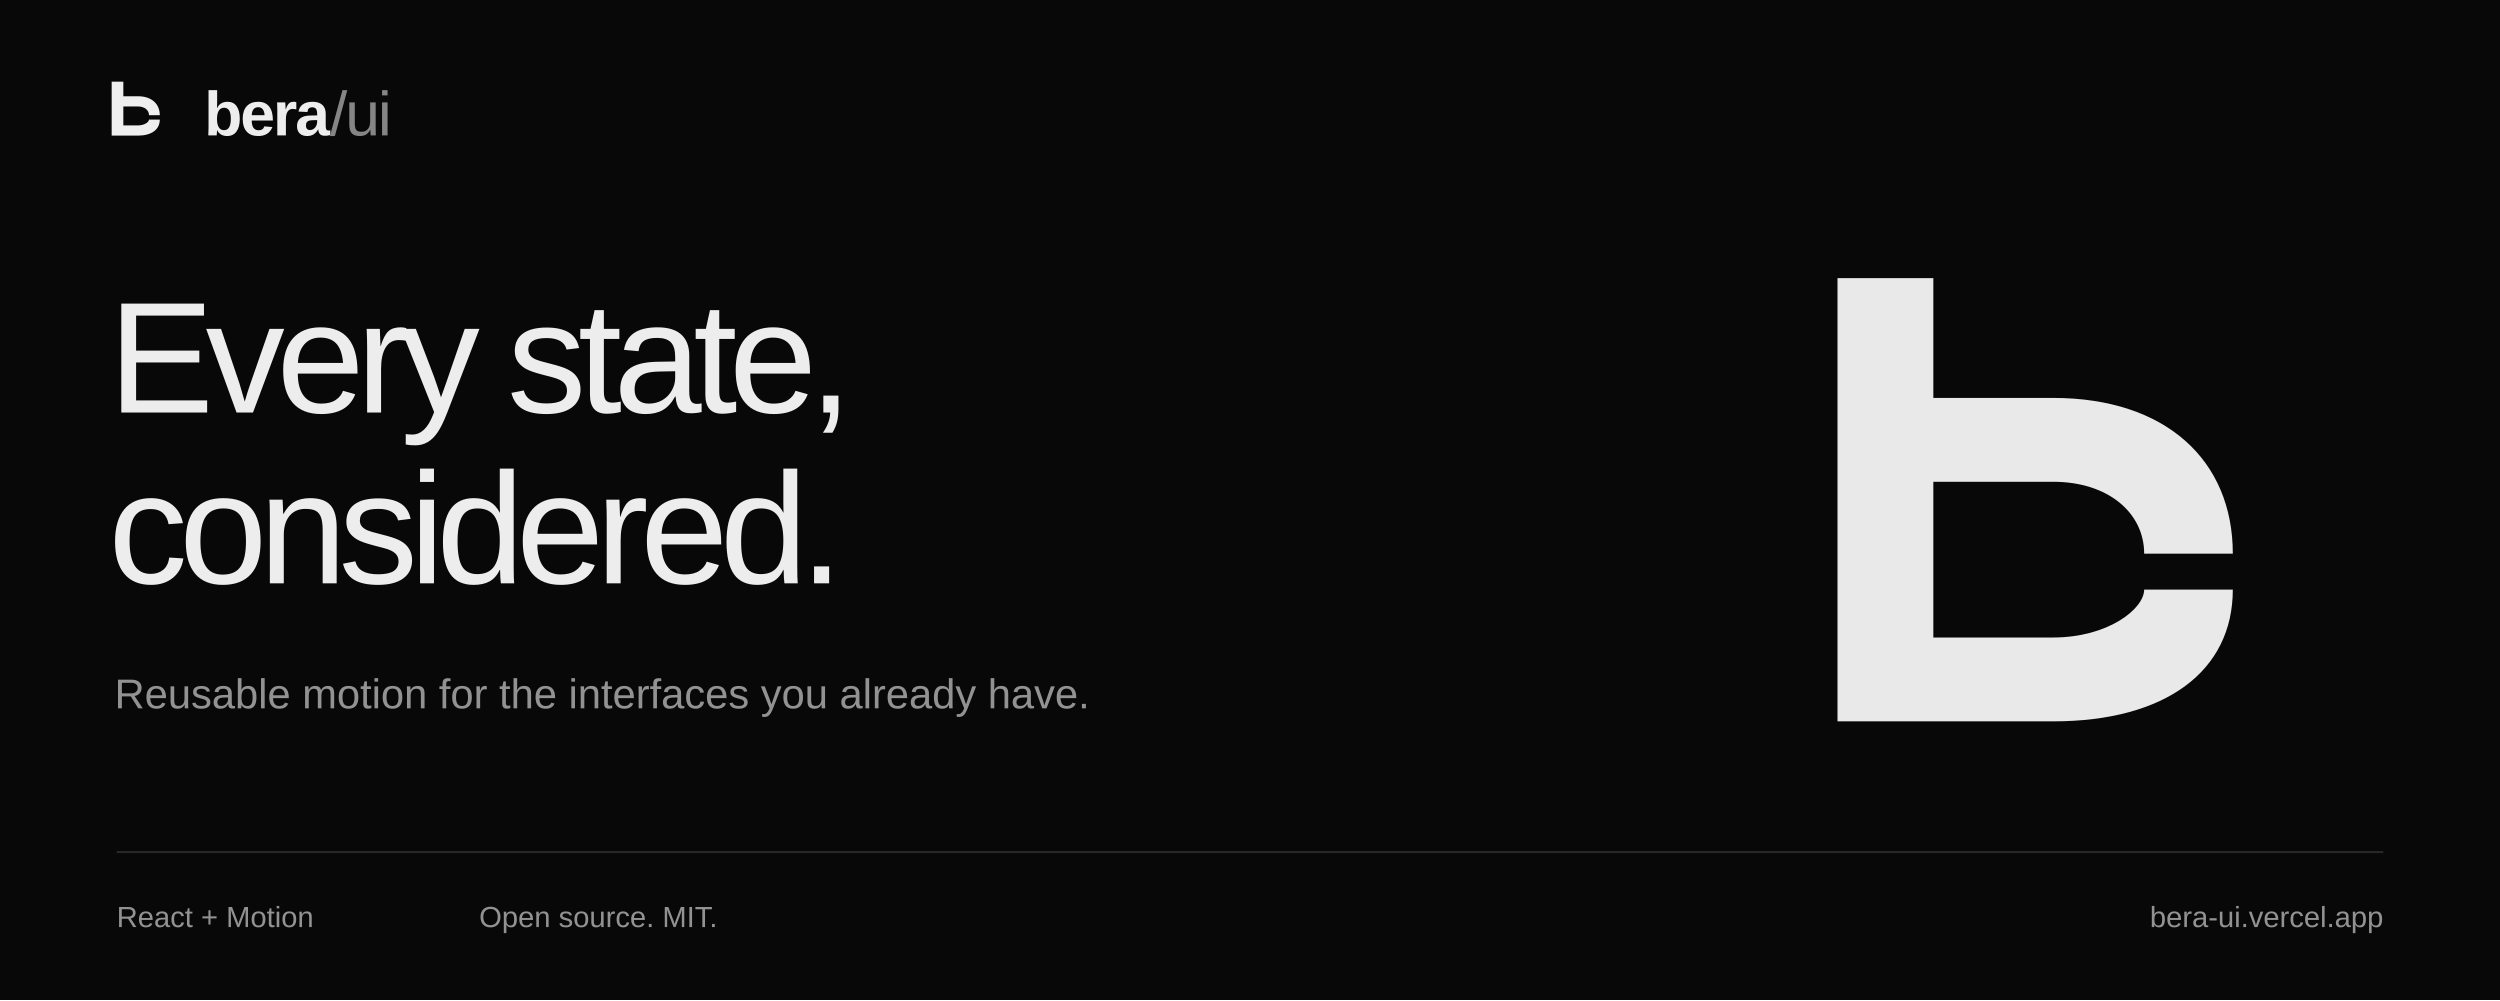
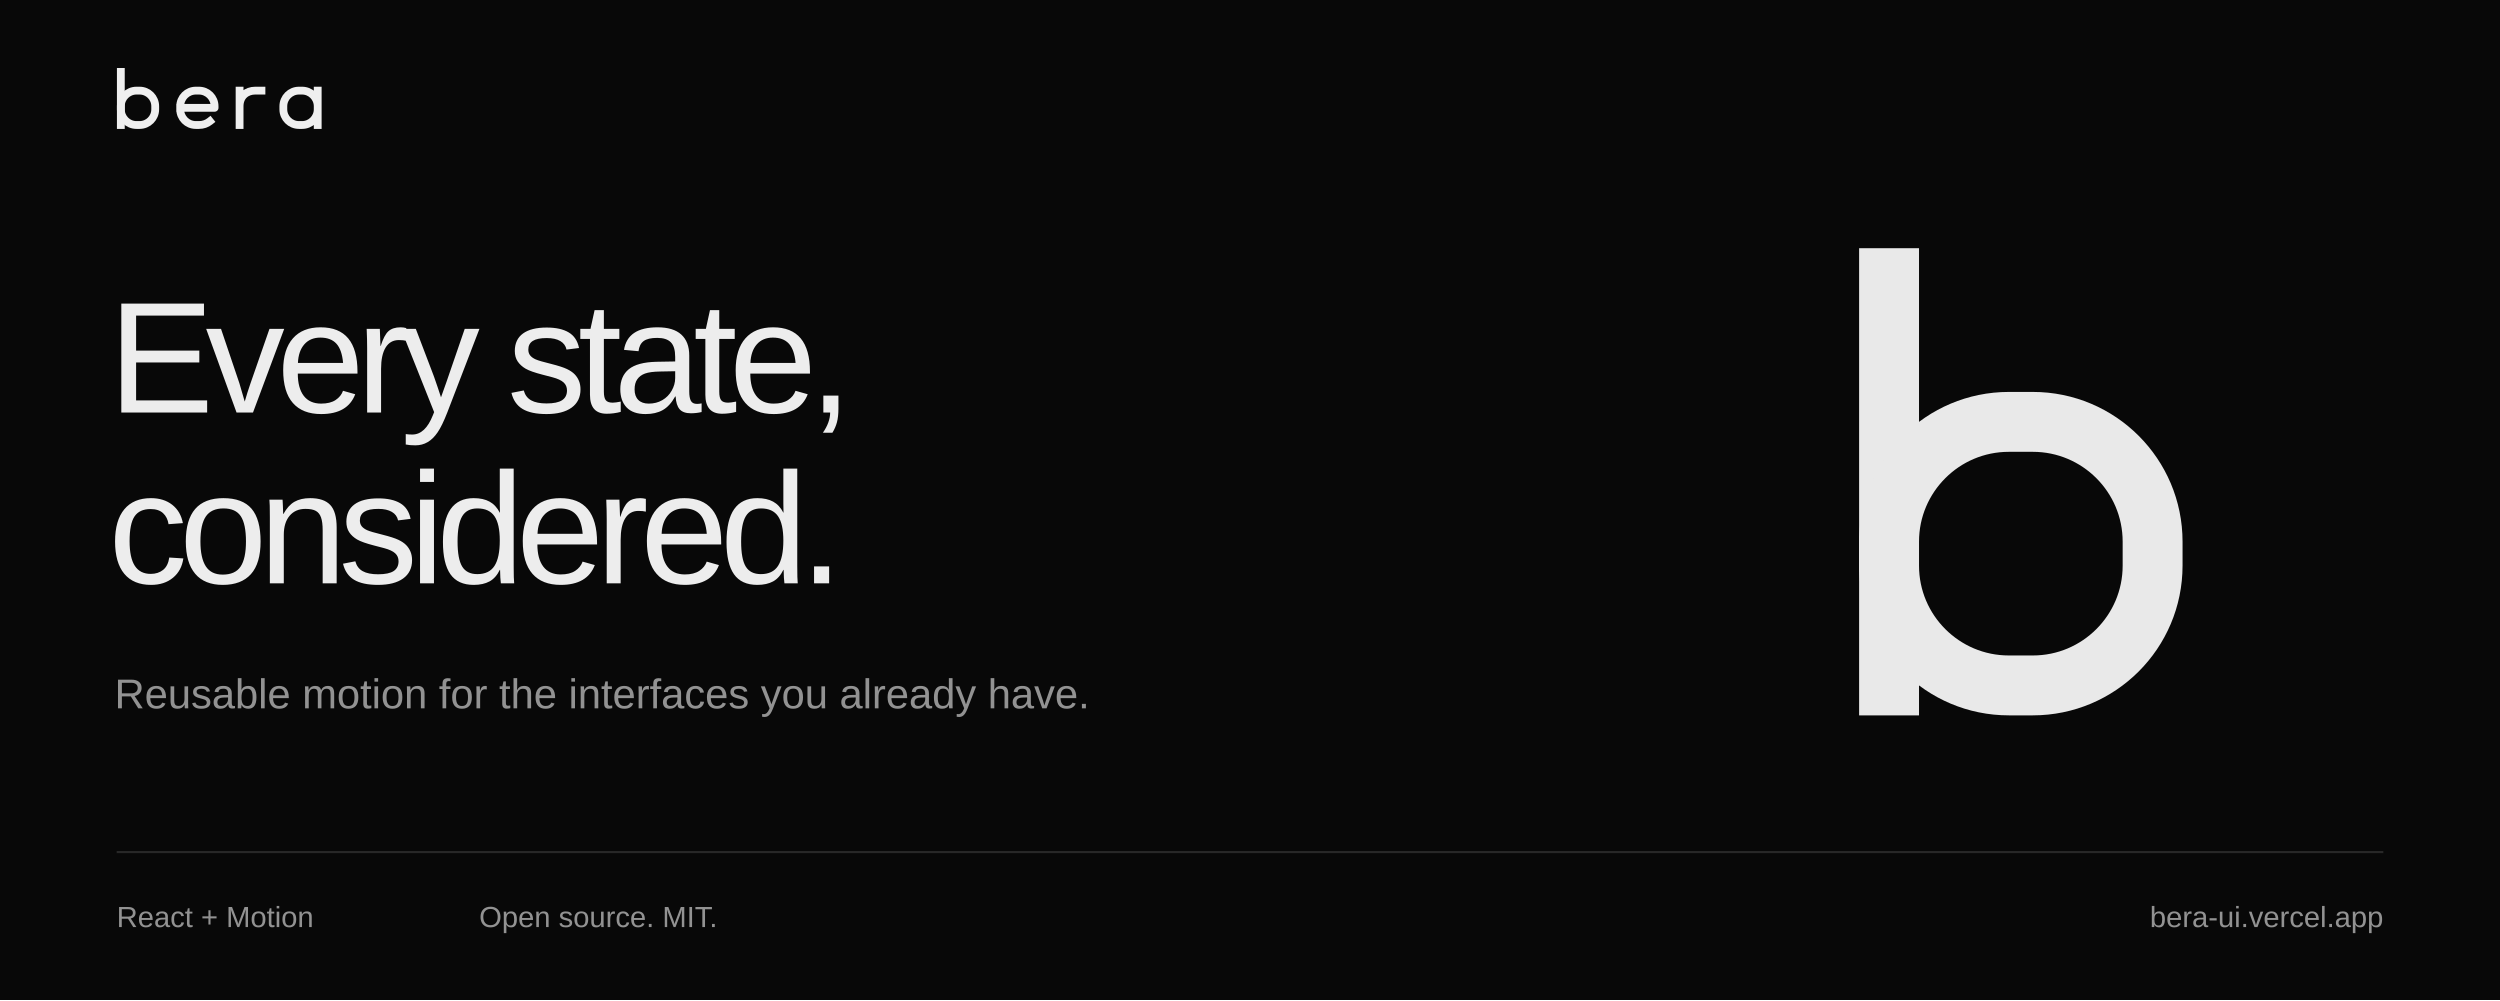
<svg xmlns="http://www.w3.org/2000/svg" width="1200" height="480" viewBox="0 0 1200 480" fill="none">
  <rect width="1200" height="480" fill="#080808" />
-   <g transform="translate(48 35) scale(1.4)" fill="#efefef">
-     <path d="M4 3H8V8H13C17.7 8 20.5 10.6 20.5 14.5H16.8C16.8 12.8 15.3 11.5 13 11.5H8V18H13C15.3 18 16.8 16.8 16.8 16H20.5C20.5 19.4 17.7 21.5 13 21.5H4Z" />
+   <g transform="translate(52 30) scale(1.5)" fill="none" stroke="#efefef" stroke-width="2.5" stroke-linecap="square" stroke-linejoin="round">
+     <path data-part="b-stem" d="M4 3V20" />
+     <path data-part="b-bowl" d="M4 14C4 11.24 6.24 9 9 9H10C12.76 9 15 11.24 15 14V15C15 17.76 12.76 20 10 20H9C6.24 20 4 17.76 4 15" />
+     <path data-part="e" d="M23 14.5H34V14C34 11.24 31.76 9 29 9H28C25.24 9 23 11.24 23 14V15C23 17.76 25.24 20 28 20H29C30.3 20 31.5 19.6 32.5 18.8" />
+     <path data-part="r" d="M42 20V9M42 14C42 10.8 44.2 9 47 9H49" />
+     <path data-part="a" d="M67 20V9M67 14C67 11.24 64.76 9 62 9H61C58.24 9 56 11.24 56 14V15C56 17.76 58.24 20 61 20H62C64.76 20 67 17.76 67 15" />
  </g>
  <g fill="#ededed" font-family="Arial, Helvetica, sans-serif">
-     <text x="98" y="65" font-size="30" font-weight="600" letter-spacing="-1">bera<tspan fill="#858585" font-weight="400">/ui</tspan>
-     </text>
    <text x="52" y="198" font-size="76" letter-spacing="-4">Every state,</text>
    <text x="52" y="280" font-size="76" letter-spacing="-4">considered.</text>
    <text x="55" y="340" font-size="20" fill="#929292">Reusable motion for the interfaces you already have.</text>
  </g>
-   <g transform="translate(836 99) scale(11.5)" fill="#e9e9e9">
-     <path d="M4 3H8V8H13C17.7 8 20.5 10.6 20.5 14.5H16.8C16.8 12.8 15.3 11.5 13 11.5H8V18H13C15.3 18 16.8 16.8 16.8 16H20.5C20.5 19.4 17.7 21.5 13 21.5H4Z" />
+   <g transform="translate(832 99) scale(11.5)" fill="none" stroke="#e9e9e9" stroke-width="2.5" stroke-linecap="square" stroke-linejoin="round">
+     <path data-part="stem" d="M6.5 3V20" />
+     <path data-part="bowl" d="M6.5 14C6.5 11.24 8.74 9 11.5 9H12.5C15.26 9 17.5 11.24 17.5 14V15C17.5 17.76 15.26 20 12.5 20H11.5C8.74 20 6.5 17.76 6.5 15" />
  </g>
  <path d="M56 409H1144" stroke="#282828" />
  <g fill="#929292" font-family="Arial, Helvetica, sans-serif" font-size="14">
    <text x="56" y="445">React + Motion</text>
    <text x="230" y="445">Open source. MIT.</text>
    <text x="1144" y="445" text-anchor="end">bera-ui.vercel.app</text>
  </g>
</svg>
